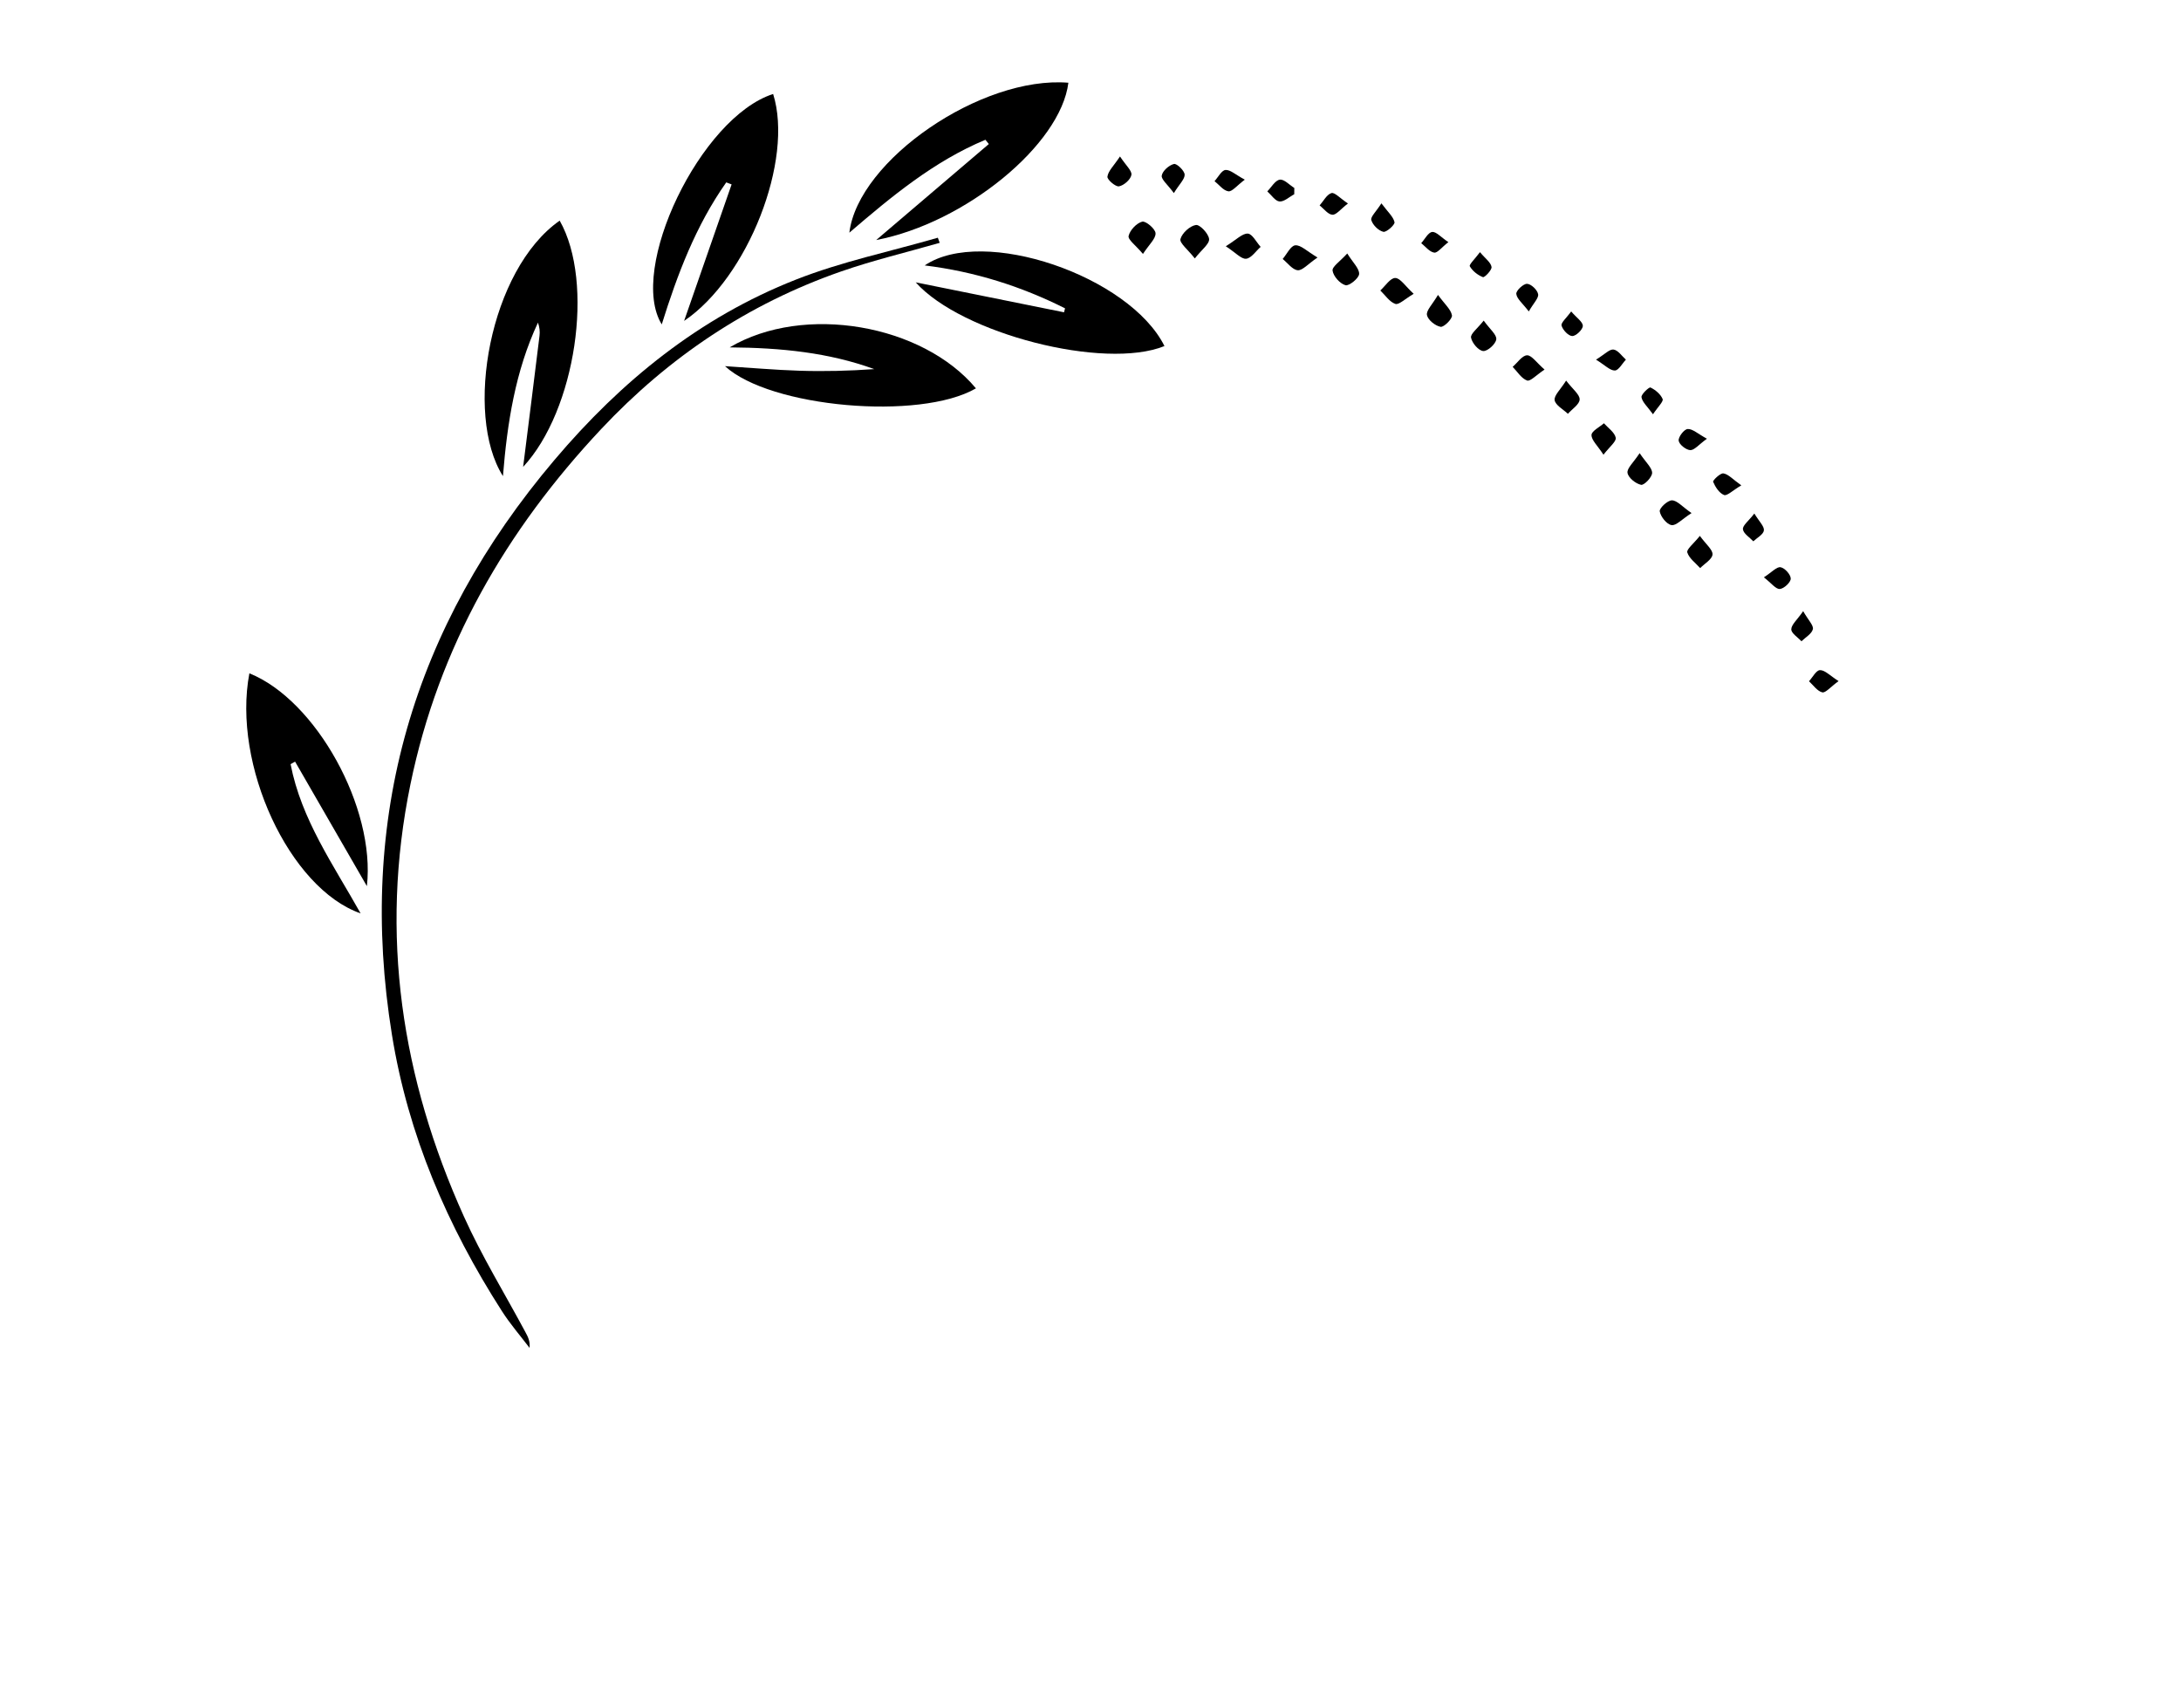
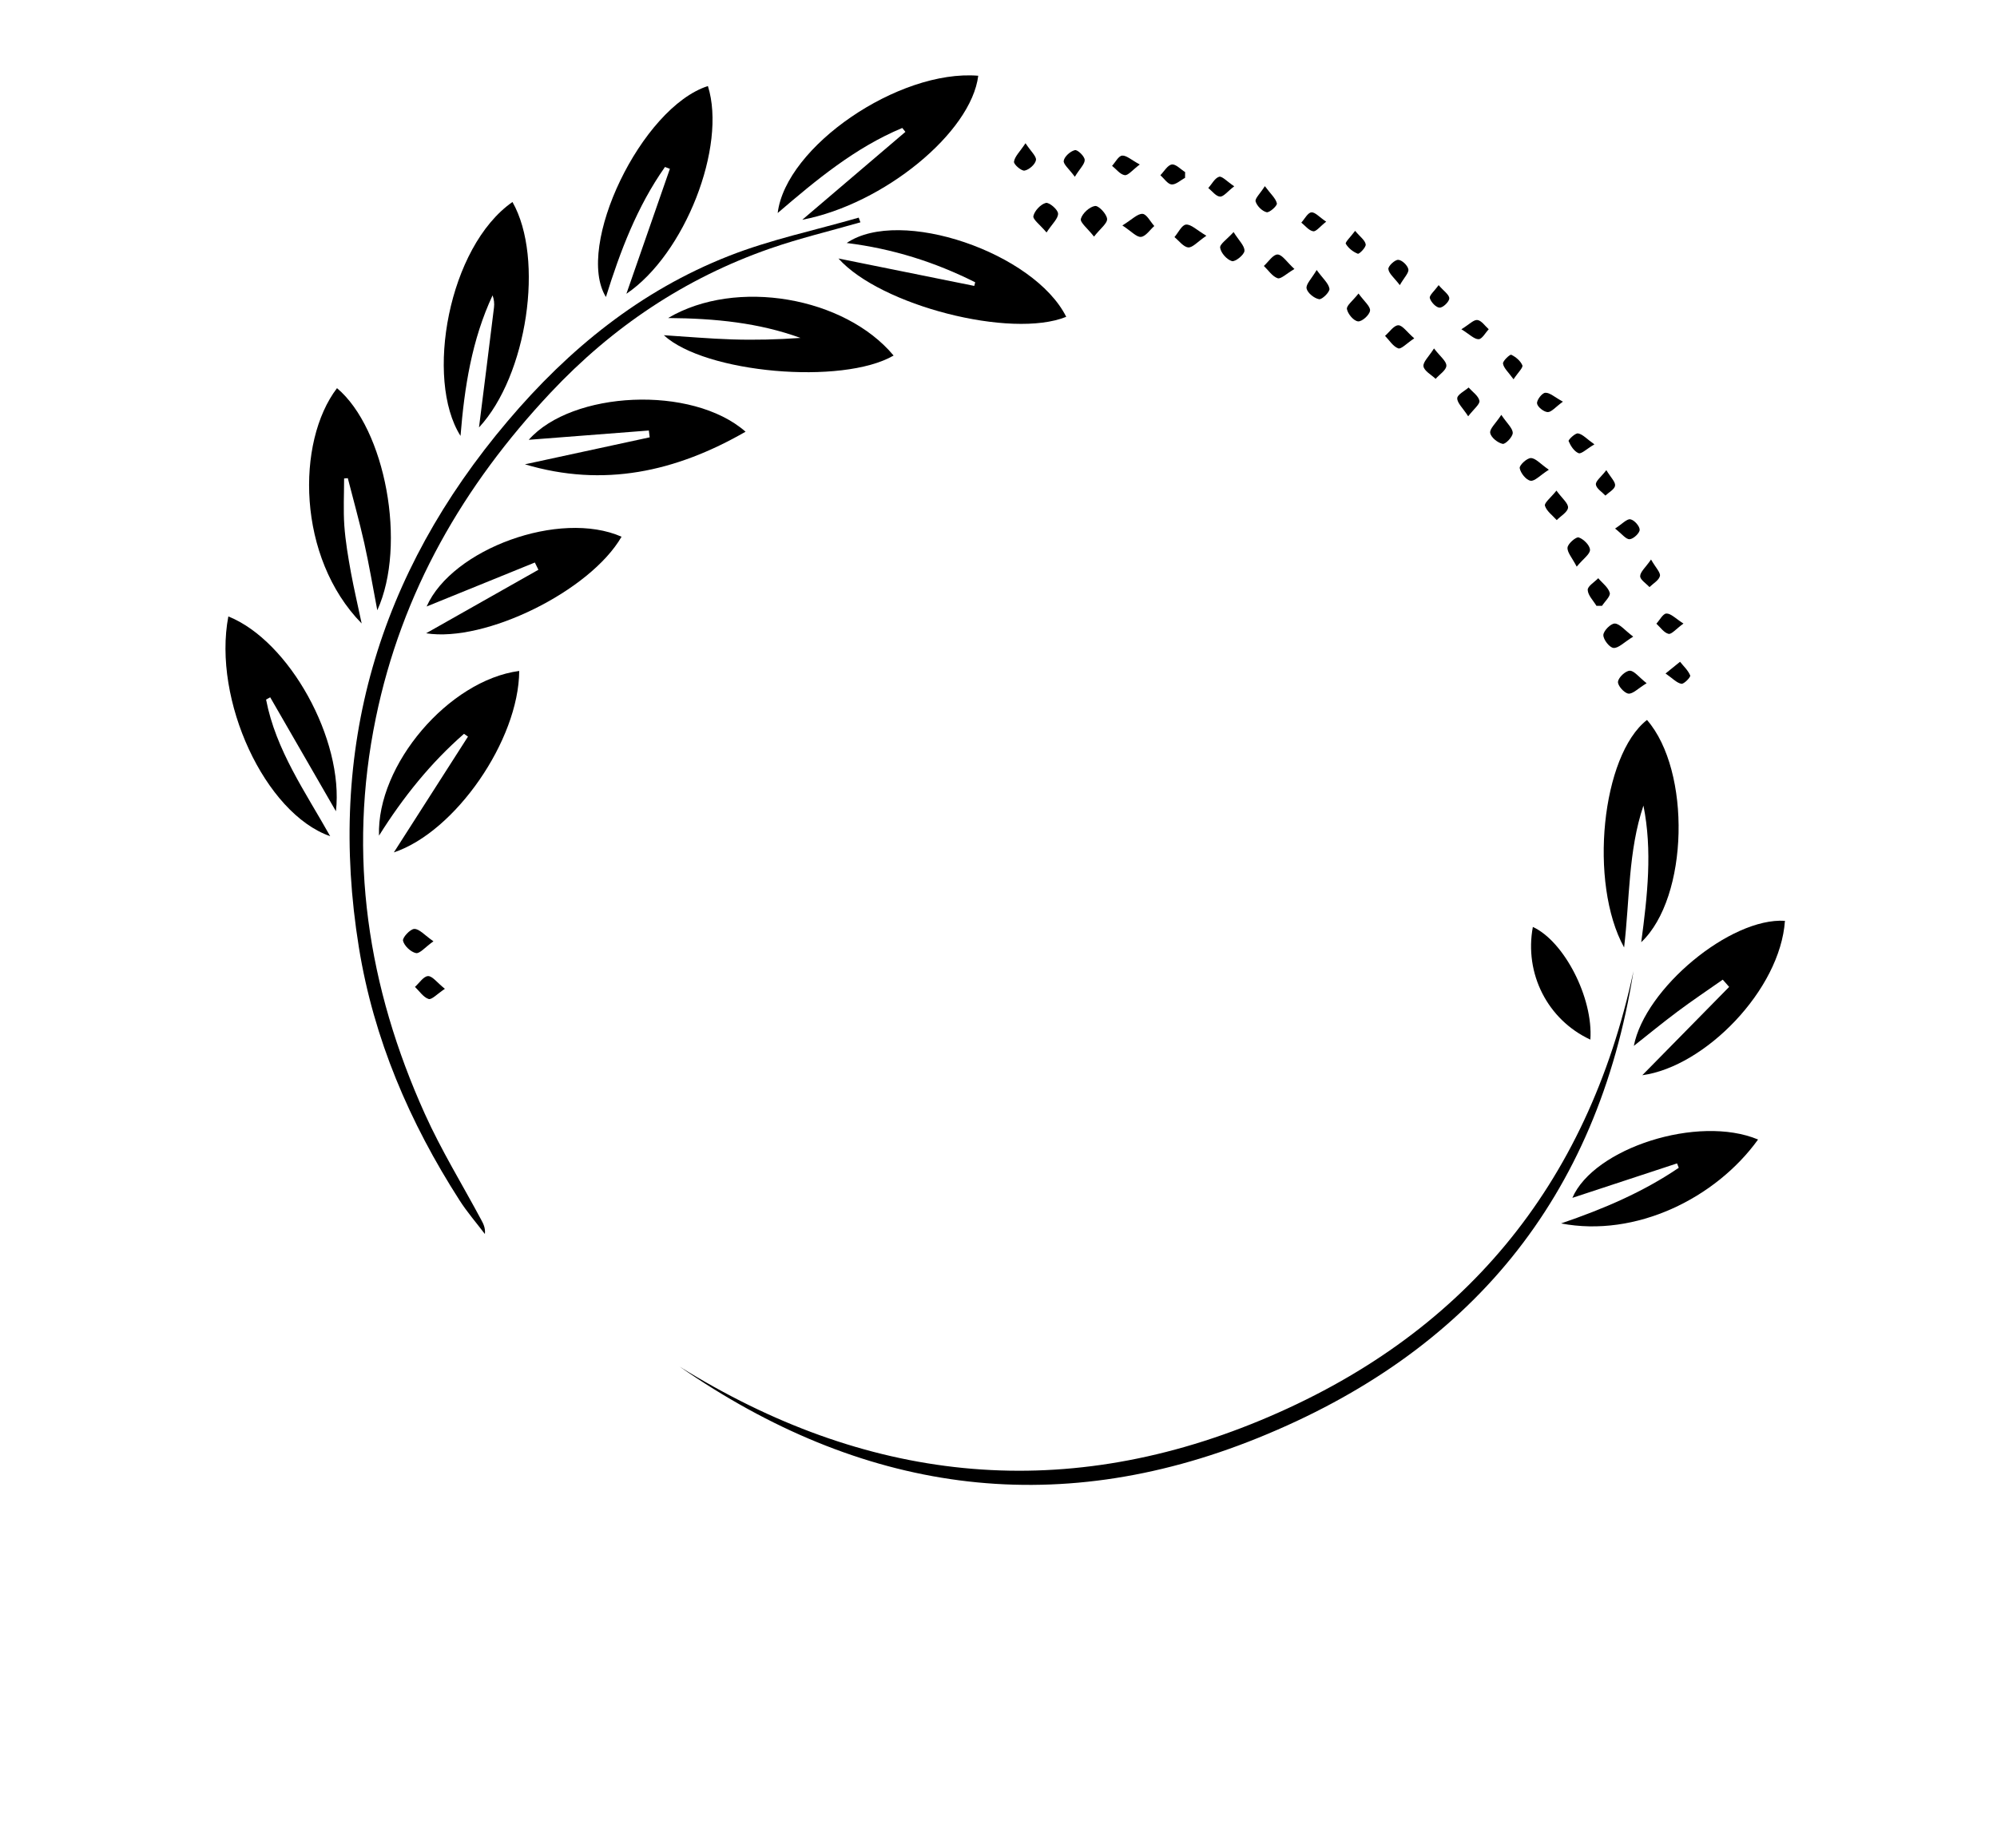
- <svg xmlns="http://www.w3.org/2000/svg" version="1.1" id="Layer_1" x="0px" y="0px" viewBox="75 40 281 220" style="enable-background:new 0 0 432 432;" xml:space="preserve">
+ <svg xmlns="http://www.w3.org/2000/svg" version="1.1" id="Layer_1" x="0px" y="0px" viewBox="75 40 281 260" style="enable-background:new 0 0 432 432;" xml:space="preserve">
  <g>
    <path fill="FRAME_COLOR" d="M196.07,71.29c-4.24,1.22-8.55,2.24-12.71,3.69c-11.97,4.17-22.2,11.04-30.88,20.28c-12.28,13.08-20.95,28.06-24.6,45.8   c-3.99,19.38-1.14,37.89,6.9,55.71c2.3,5.11,5.26,9.92,7.91,14.87c0.32,0.59,0.63,1.17,0.54,2.04c-1.2-1.58-2.51-3.09-3.57-4.75   c-7.02-10.94-12.08-22.7-14.16-35.58c-4.52-27.92,2.69-52.55,20.95-74.1c8.6-10.16,18.68-18.34,31.09-23.22   c5.89-2.32,12.18-3.63,18.29-5.4C195.91,70.84,195.99,71.07,196.07,71.29z" />
+     <path fill="FRAME_COLOR" d="M304.85,176.68c-5.08,31.96-23.05,53.65-52.84,65.7c-28.94,11.71-56.01,7.55-81.37-10.03   c25.97,16.15,53.25,19.36,81.7,7.56C280.81,228.1,298.36,206.93,304.85,176.68z" />
+     <path fill="FRAME_COLOR" d="M125.89,127.75c-9.1-9.29-9.25-25.53-3.47-33.12c6.8,5.71,9.86,22.07,5.67,31.26c-0.63-3.3-1.15-6.39-1.83-9.44   c-0.69-3.07-1.54-6.1-2.32-9.15c-0.17,0.01-0.34,0.03-0.52,0.04c0,2.21-0.12,4.43,0.03,6.63c0.16,2.23,0.54,4.46,0.94,6.66   C124.81,122.9,125.34,125.14,125.89,127.75z" />
    <path fill="FRAME_COLOR" d="M187.89,70.93c4.85-4.14,9.68-8.25,14.51-12.37c-0.15-0.18-0.29-0.37-0.44-0.55c-6.66,2.78-12.13,7.34-17.53,11.97   c1.14-9.35,17.02-20.24,28.22-19.32C211.66,58.65,199.35,68.74,187.89,70.93z" />
    <path fill="FRAME_COLOR" d="M142.4,100.16c0.71-5.63,1.42-11.25,2.11-16.89c0.07-0.55,0.01-1.11-0.2-1.7c-2.92,6.25-3.96,12.93-4.51,19.78   c-5.05-7.97-1.71-26.63,7.31-32.92C151.64,76.4,149.17,92.88,142.4,100.16z" />
    <path fill="FRAME_COLOR" d="M163.14,81.35c2.09-6,4.1-11.8,6.12-17.59c-0.23-0.09-0.46-0.17-0.69-0.26c-3.94,5.59-6.31,11.9-8.31,18.3   c-4.39-7.11,4.98-26.68,14.35-29.69C177.29,60.61,171.37,75.78,163.14,81.35z" />
    <path fill="FRAME_COLOR" d="M107.13,126.76c8.58,3.43,16.28,17.35,15.14,27.42c-3.14-5.45-6.19-10.74-9.25-16.04c-0.19,0.11-0.39,0.21-0.58,0.32   c1.37,7.12,5.52,12.98,9.02,19.23C112.29,154.49,104.89,138.53,107.13,126.76z" />
    <path fill="FRAME_COLOR" d="M192.98,76.38c6.37,1.29,12.74,2.57,19.11,3.86c0.04-0.17,0.09-0.34,0.13-0.51c-5.65-2.84-11.61-4.73-18.08-5.53   c7.52-5.11,26.38,1.36,30.89,10.39C217.29,87.73,198.88,83,192.98,76.38z" />
+     <path fill="FRAME_COLOR" d="M306.75,141.33c6.23,7.15,5.88,24.96-0.81,31.28c0.88-6.6,1.58-12.9,0.31-19.23c-2.15,6.4-1.92,13.14-2.72,19.97   C298.52,164.25,300.37,146.29,306.75,141.33z" />
    <path fill="FRAME_COLOR" d="M169.01,84.76c9.59-5.67,24.87-2.95,31.73,5.28c-7.21,4.19-26.55,2.48-32.33-2.86c3.21,0.2,6.41,0.49,9.62,0.59   c3.19,0.1,6.39,0.02,9.61-0.21C181.78,85.43,175.66,84.81,169.01,84.76z" />
+     <path fill="FRAME_COLOR" d="M148.06,134.43c-0.06,9.75-9,22.65-17.64,25.54c3.5-5.48,6.97-10.89,10.43-16.3c-0.19-0.13-0.38-0.26-0.56-0.39   c-4.69,4.1-8.56,8.91-11.96,14.33C128,147.64,138.16,135.74,148.06,134.43z" />
+     <path fill="FRAME_COLOR" d="M148.86,105.35c5.85-1.27,11.71-2.53,17.56-3.8c-0.04-0.32-0.08-0.64-0.12-0.96c-5.71,0.44-11.41,0.88-16.9,1.31   c6.07-6.87,22.96-7.76,30.51-1.14C170.08,106.41,159.93,108.65,148.86,105.35z" />
+     <path fill="FRAME_COLOR" d="M134.96,129.13c5.2-2.94,10.5-5.94,15.8-8.94c-0.17-0.34-0.33-0.68-0.5-1.02c-5.14,2.09-10.28,4.17-15.23,6.19   c3.59-8.11,18.74-13.65,27.43-9.82C158.03,123.2,143.27,130.45,134.96,129.13z" />
+     <path fill="FRAME_COLOR" d="M306.09,191.33c3.53-3.59,7.87-8.01,12.22-12.43c-0.3-0.34-0.6-0.68-0.9-1.02c-2.11,1.48-4.25,2.91-6.31,4.45   c-2.13,1.59-4.19,3.28-6.2,4.87c1.56-8.08,13.59-18.09,21.26-17.6C325.5,179.33,314.9,190.13,306.09,191.33z" />
+     <path fill="FRAME_COLOR" d="M310.98,203.74c-4.97,1.64-9.94,3.27-14.73,4.85c3.02-7,17.7-11.74,26.13-8.21c-5.97,8.29-17.23,13.82-27.72,11.81   c6-2.05,11.54-4.42,16.56-7.83C311.14,204.16,311.06,203.95,310.98,203.74z" />
+     <path fill="FRAME_COLOR" d="M298.78,186.32c-6.05-2.81-9.31-9.33-8.09-15.86C295.09,172.48,299.2,180.45,298.78,186.32z" />
    <path fill="FRAME_COLOR" d="M228.94,73.3c-0.9-1.15-1.99-1.99-1.85-2.5c0.21-0.77,1.21-1.69,1.99-1.81c0.5-0.08,1.63,1.11,1.7,1.81   C230.84,71.43,229.83,72.16,228.94,73.3z" />
    <path fill="FRAME_COLOR" d="M222.26,72.72c-0.93-1.11-1.96-1.84-1.85-2.32c0.17-0.74,1.02-1.65,1.75-1.84c0.45-0.12,1.69,0.92,1.72,1.49   C223.92,70.75,223.06,71.49,222.26,72.72z" />
+     <path fill="FRAME_COLOR" d="M304.81,129.6c-1.31,0.81-2.08,1.65-2.77,1.59c-0.56-0.04-1.45-1.18-1.43-1.82c0.02-0.59,1.05-1.63,1.61-1.61   C302.91,127.78,303.59,128.68,304.81,129.6z" />
+     <path fill="FRAME_COLOR" d="M135.99,172.48c-1.18,0.84-1.93,1.77-2.46,1.66c-0.73-0.15-1.64-1.01-1.82-1.73c-0.11-0.44,1.01-1.66,1.59-1.67   C134.01,170.73,134.74,171.62,135.99,172.48z" />
    <path fill="FRAME_COLOR" d="M244.75,73.18c-1.25,0.85-1.94,1.69-2.55,1.64c-0.68-0.06-1.3-0.93-1.94-1.45c0.54-0.63,1.04-1.72,1.63-1.76   C242.6,71.55,243.38,72.37,244.75,73.18z" />
    <path fill="FRAME_COLOR" d="M248.58,72.66c0.74,1.19,1.57,1.95,1.53,2.65c-0.04,0.56-1.31,1.57-1.76,1.44c-0.71-0.2-1.55-1.14-1.66-1.87   C246.6,74.37,247.65,73.69,248.58,72.66z" />
+     <path fill="FRAME_COLOR" d="M306.7,136.16c-1.21,0.73-1.95,1.54-2.57,1.46c-0.59-0.08-1.52-1.13-1.46-1.67c0.06-0.6,1.05-1.53,1.65-1.55   C304.94,134.38,305.59,135.29,306.7,136.16z" />
    <path fill="FRAME_COLOR" d="M232.93,71.73c1.37-0.84,2.13-1.67,2.84-1.63c0.57,0.03,1.1,1.1,1.65,1.71c-0.62,0.55-1.2,1.46-1.87,1.53   C234.93,73.4,234.22,72.57,232.93,71.73z" />
    <path fill="FRAME_COLOR" d="M276.78,89.04c0.85,1.12,1.76,1.79,1.74,2.43c-0.01,0.63-0.97,1.23-1.51,1.85c-0.61-0.58-1.59-1.09-1.71-1.75   C275.2,90.96,276.05,90.2,276.78,89.04z" />
+     <path fill="FRAME_COLOR" d="M299.64,125.27c-0.45-0.75-1.2-1.48-1.23-2.24c-0.02-0.53,0.95-1.1,1.48-1.65c0.57,0.68,1.41,1.28,1.62,2.06   c0.13,0.47-0.69,1.21-1.09,1.83C300.16,125.27,299.9,125.27,299.64,125.27z" />
    <path fill="FRAME_COLOR" d="M257.14,77.86c-1.13,0.66-1.91,1.45-2.36,1.3c-0.76-0.26-1.3-1.12-1.94-1.73c0.64-0.58,1.3-1.63,1.93-1.61   C255.42,75.83,256.06,76.87,257.14,77.86z" />
+     <path fill="FRAME_COLOR" d="M296.86,119.75c-0.65-1.26-1.36-2.02-1.29-2.69c0.06-0.56,1.21-1.54,1.57-1.42c0.69,0.23,1.56,1.1,1.59,1.73   C298.76,117.98,297.8,118.62,296.86,119.75z" />
    <path fill="FRAME_COLOR" d="M260.27,78c0.88,1.21,1.67,1.87,1.8,2.64c0.07,0.43-1.03,1.54-1.46,1.47c-0.69-0.12-1.63-0.88-1.76-1.51   C258.73,80.01,259.55,79.23,260.27,78z" />
    <path fill="FRAME_COLOR" d="M294.01,109.05c0.8,1.1,1.68,1.79,1.63,2.4c-0.05,0.62-1.02,1.17-1.59,1.75c-0.59-0.66-1.42-1.25-1.66-2.02   C292.27,110.78,293.21,110.05,294.01,109.05z" />
+     <path fill="FRAME_COLOR" d="M137.6,179.17c-1.09,0.72-1.85,1.57-2.29,1.43c-0.74-0.24-1.29-1.1-1.92-1.7c0.61-0.55,1.21-1.5,1.84-1.52   C135.84,177.36,136.5,178.29,137.6,179.17z" />
    <path fill="FRAME_COLOR" d="M266.16,81.31c0.8,1.11,1.69,1.82,1.62,2.41c-0.07,0.61-1.14,1.57-1.69,1.51c-0.61-0.06-1.43-1.03-1.56-1.72   C264.43,83.02,265.34,82.35,266.16,81.31z" />
    <path fill="FRAME_COLOR" d="M292.94,106.11c-1.24,0.79-1.99,1.65-2.58,1.55c-0.63-0.11-1.4-1.08-1.52-1.77c-0.07-0.41,1.01-1.42,1.57-1.42   C291.09,104.48,291.74,105.29,292.94,106.11z" />
    <path fill="FRAME_COLOR" d="M274,87.62c-1.07,0.71-1.84,1.56-2.25,1.41c-0.74-0.27-1.25-1.14-1.86-1.76c0.62-0.53,1.22-1.47,1.86-1.49   C272.34,85.77,272.96,86.72,274,87.62z" />
    <path fill="FRAME_COLOR" d="M286.25,98.39c0.82,1.21,1.6,1.88,1.61,2.54c0,0.55-1.03,1.62-1.42,1.54c-0.69-0.14-1.64-0.9-1.75-1.53   C284.58,100.36,285.45,99.61,286.25,98.39z" />
    <path fill="FRAME_COLOR" d="M281.59,98.59c-0.76-1.18-1.55-1.87-1.54-2.54c0.01-0.51,1.03-1.01,1.6-1.51c0.54,0.61,1.38,1.17,1.52,1.86   C283.27,96.88,282.39,97.55,281.59,98.59z" />
    <path fill="FRAME_COLOR" d="M219.3,60.16c0.77,1.17,1.57,1.86,1.47,2.38c-0.11,0.6-0.96,1.35-1.6,1.47c-0.44,0.08-1.54-0.87-1.49-1.25   C217.78,62.03,218.48,61.39,219.3,60.16z" />
    <path fill="FRAME_COLOR" d="M252.98,66.2c0.83,1.12,1.53,1.71,1.69,2.43c0.07,0.33-1.05,1.33-1.44,1.24c-0.63-0.15-1.36-0.87-1.55-1.51   C251.55,67.95,252.3,67.27,252.98,66.2z" />
    <path fill="FRAME_COLOR" d="M241.75,65.03c-0.64,0.34-1.3,0.98-1.9,0.93c-0.55-0.05-1.05-0.84-1.57-1.3c0.53-0.54,1.01-1.42,1.61-1.51   c0.56-0.08,1.24,0.68,1.87,1.07C241.75,64.49,241.75,64.76,241.75,65.03z" />
    <path fill="FRAME_COLOR" d="M226.24,64.88c-0.81-1.11-1.65-1.77-1.56-2.26c0.11-0.61,0.93-1.33,1.57-1.49c0.36-0.09,1.34,0.84,1.38,1.36   C227.66,63.08,226.95,63.72,226.24,64.88z" />
    <path fill="FRAME_COLOR" d="M235.38,63.15c-1.04,0.78-1.64,1.57-2.12,1.5c-0.64-0.09-1.19-0.84-1.78-1.31c0.47-0.51,0.91-1.4,1.42-1.44   C233.52,61.86,234.2,62.52,235.38,63.15z" />
    <path fill="FRAME_COLOR" d="M311.88,127.76c-1.04,0.76-1.68,1.55-2.1,1.45c-0.65-0.16-1.15-0.92-1.71-1.43c0.47-0.51,0.93-1.42,1.41-1.43   C310.11,126.33,310.74,127.03,311.88,127.76z" />
+     <path fill="FRAME_COLOR" d="M309.36,134.79c0.96-0.78,1.5-1.21,2.04-1.65c0.5,0.63,1.14,1.21,1.43,1.93c0.09,0.22-0.88,1.23-1.24,1.17   C310.92,136.11,310.35,135.47,309.36,134.79z" />
    <path fill="FRAME_COLOR" d="M280.63,86.34c1.13-0.69,1.74-1.37,2.26-1.3c0.58,0.08,1.07,0.84,1.59,1.3c-0.47,0.5-0.94,1.39-1.42,1.4   C282.43,87.75,281.8,87.06,280.63,86.34z" />
    <path fill="FRAME_COLOR" d="M302.26,114.39c1.02-0.66,1.66-1.39,2.15-1.3c0.55,0.1,1.31,0.95,1.31,1.47c0,0.47-0.88,1.3-1.41,1.33   C303.8,115.93,303.23,115.15,302.26,114.39z" />
    <path fill="FRAME_COLOR" d="M271.97,80.13c-0.8-1.05-1.54-1.62-1.61-2.26c-0.05-0.41,0.9-1.31,1.38-1.3c0.52,0.01,1.33,0.78,1.43,1.33   C273.27,78.4,272.59,79.04,271.97,80.13z" />
    <path fill="FRAME_COLOR" d="M307.32,118.75c0.67,1.17,1.36,1.84,1.25,2.32c-0.14,0.6-0.95,1.05-1.47,1.56c-0.47-0.51-1.32-1.04-1.31-1.54   C305.8,120.48,306.54,119.88,307.32,118.75z" />
    <path fill="FRAME_COLOR" d="M294.92,96.53c-1.06,0.77-1.62,1.49-2.15,1.47c-0.55-0.03-1.43-0.73-1.49-1.22c-0.06-0.48,0.71-1.48,1.16-1.5   C293.07,95.24,293.74,95.89,294.92,96.53z" />
    <path fill="FRAME_COLOR" d="M299.35,102.54c-1.12,0.66-1.85,1.4-2.23,1.24c-0.62-0.25-1.12-1.03-1.4-1.7c-0.07-0.17,0.93-1.15,1.33-1.08   C297.7,101.11,298.26,101.77,299.35,102.54z" />
    <path fill="FRAME_COLOR" d="M248.67,66.22c-0.94,0.72-1.5,1.48-2,1.45c-0.57-0.03-1.1-0.77-1.65-1.2c0.5-0.56,0.91-1.4,1.52-1.59   C246.95,64.75,247.65,65.54,248.67,66.22z" />
    <path fill="FRAME_COLOR" d="M261.61,71.2c-0.87,0.67-1.41,1.42-1.83,1.35c-0.61-0.1-1.12-0.78-1.67-1.22c0.47-0.51,0.89-1.38,1.41-1.44   C260.04,69.83,260.66,70.57,261.61,71.2z" />
    <path fill="FRAME_COLOR" d="M301.03,106.17c0.63,1.04,1.3,1.66,1.23,2.18c-0.07,0.52-0.88,0.94-1.36,1.4c-0.48-0.51-1.27-0.99-1.34-1.55   C299.5,107.71,300.29,107.13,301.03,106.17z" />
    <path fill="FRAME_COLOR" d="M287.97,93.38c-0.71-0.99-1.37-1.55-1.48-2.2c-0.06-0.37,0.99-1.34,1.16-1.25c0.63,0.3,1.3,0.86,1.56,1.48   C289.35,91.73,288.62,92.4,287.97,93.38z" />
    <path fill="FRAME_COLOR" d="M265.68,72.49c0.7,0.84,1.4,1.32,1.49,1.91c0.06,0.4-0.91,1.39-1.11,1.31c-0.67-0.26-1.34-0.79-1.69-1.4   C264.25,74.1,265.04,73.35,265.68,72.49z" />
    <path fill="FRAME_COLOR" d="M277.43,80.13c0.7,0.82,1.5,1.34,1.5,1.86c0,0.47-0.88,1.32-1.36,1.31c-0.5-0.01-1.23-0.79-1.38-1.35   C276.1,81.57,276.83,80.97,277.43,80.13z" />
    <g>
		
		
	</g>
  </g>
</svg>
